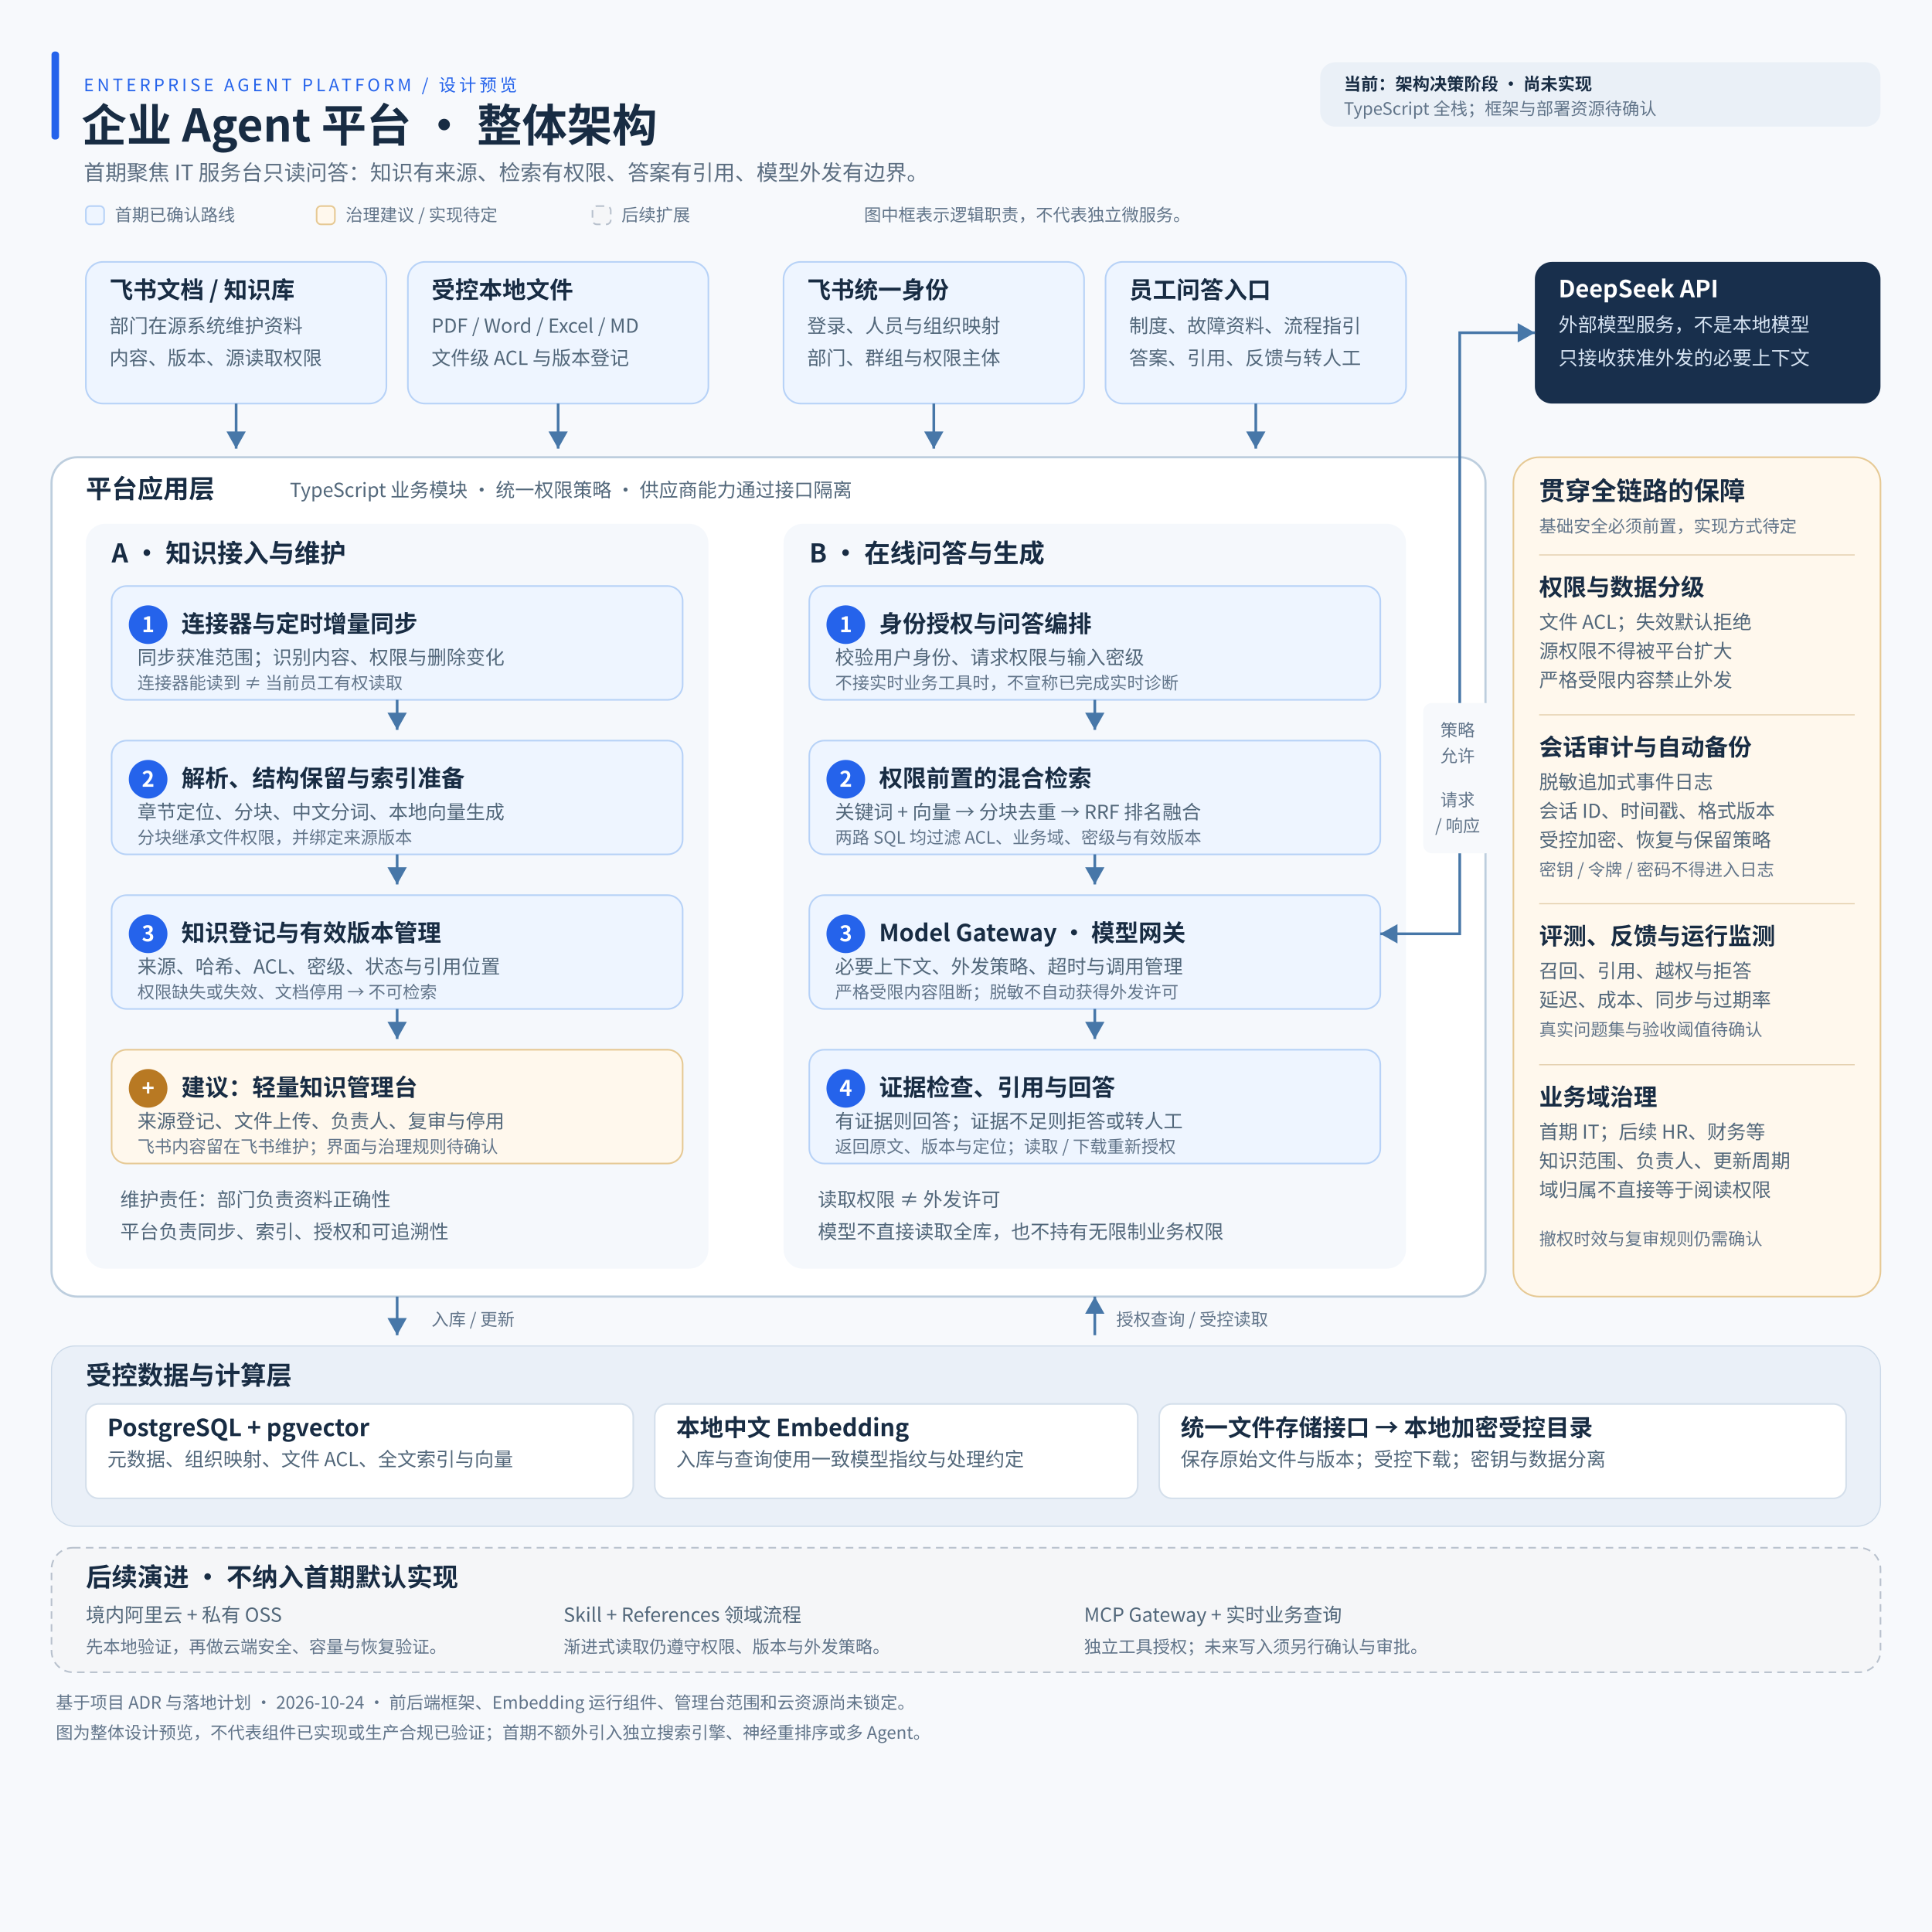
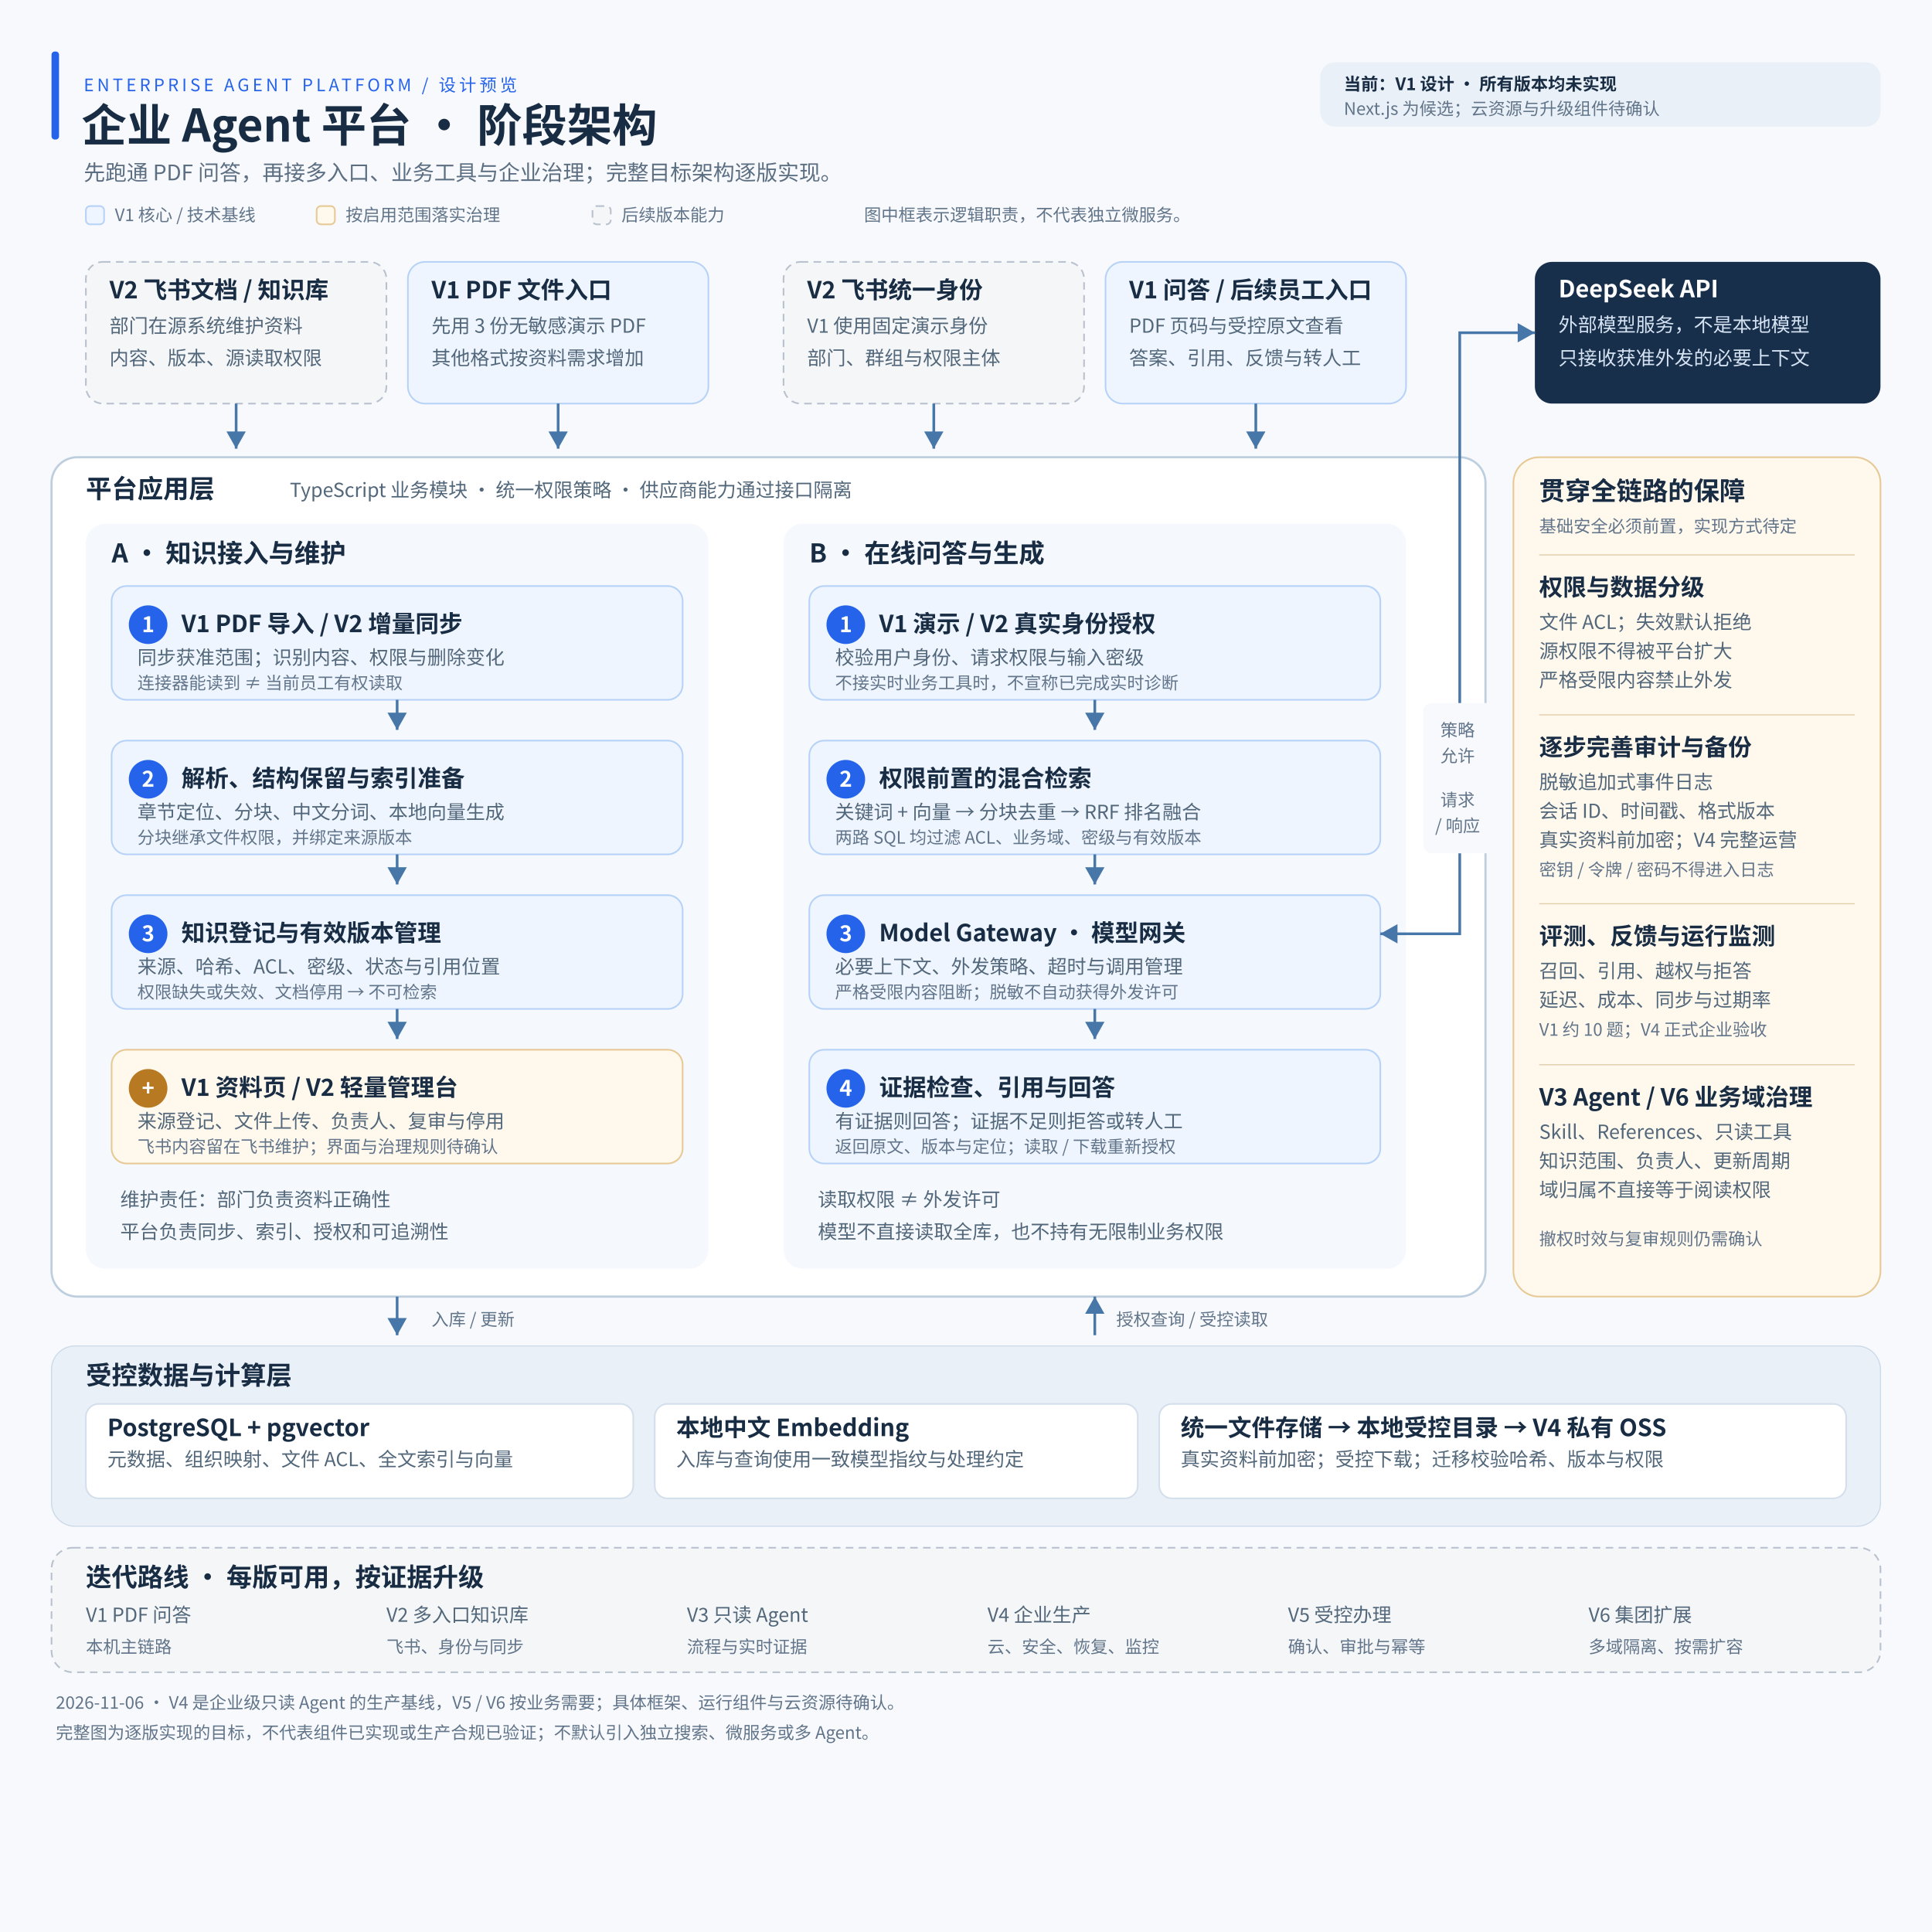
<svg xmlns="http://www.w3.org/2000/svg" width="1800" height="1800" viewBox="0 0 1800 1800" role="img" aria-labelledby="title desc">
  <defs>
    <style>
      text { font-family: "PingFang SC", "Microsoft YaHei", "Noto Sans CJK SC", sans-serif; fill: #182c43; }
      .title { font-size: 42px; font-weight: 700; }
      .subtitle { font-size: 20px; fill: #5c6e81; }
      .section { font-size: 24px; font-weight: 650; }
      .heading { font-size: 22px; font-weight: 650; }
      .body { font-size: 18px; fill: #52677a; }
      .small { font-size: 16px; fill: #617489; }
      .tag { font-size: 16px; font-weight: 600; }
      .number { font-size: 20px; font-weight: 700; fill: white; text-anchor: middle; }
      .card { fill: white; stroke: #d4dfeb; stroke-width: 1.5; }
      .blue { fill: #eef5ff; stroke: #b7d2f7; stroke-width: 1.5; }
      .amber { fill: #fff8ed; stroke: #e6c994; stroke-width: 1.5; }
      .future { fill: #f5f6f8; stroke: #b8c1cd; stroke-width: 1.5; stroke-dasharray: 7 5; }
      .flow { fill: none; stroke: #4777a8; stroke-width: 2.5; }
      .model-flow { fill: none; stroke: #4777a8; stroke-width: 2.5; }
    </style>
    <marker id="arrow" markerWidth="8" markerHeight="8" refX="7" refY="4" orient="auto">
      <path d="M0 0 L8 4 L0 8 Z" fill="#4777a8" />
    </marker>
    <marker id="start" markerWidth="8" markerHeight="8" refX="1" refY="4" orient="auto">
      <path d="M8 0 L0 4 L8 8 Z" fill="#4777a8" />
    </marker>
  </defs>
  <rect width="1800" height="1800" fill="#f7f9fc" />
  <rect x="48" y="48" width="7" height="82" rx="3" fill="#2563eb" />
  <text x="78" y="85" class="small" style="letter-spacing: 3px; fill: #2563eb;">ENTERPRISE AGENT PLATFORM / 设计预览</text>
-   <text x="76" y="132" class="title">企业 Agent 平台 · 整体架构</text>
-   <text x="78" y="168" class="subtitle">首期聚焦 IT 服务台只读问答：知识有来源、检索有权限、答案有引用、模型外发有边界。</text>
+   <text x="76" y="132" class="title">企业 Agent 平台 · 阶段架构</text>
+   <text x="78" y="168" class="subtitle">先跑通 PDF 问答，再接多入口、业务工具与企业治理；完整目标架构逐版实现。</text>
  <rect x="1230" y="58" width="522" height="60" rx="14" fill="#eaf0f7" />
-   <text x="1252" y="84" class="tag">当前：架构决策阶段 · 尚未实现</text>
-   <text x="1252" y="107" class="small">TypeScript 全栈；框架与部署资源待确认</text>
+   <text x="1252" y="84" class="tag">当前：V1 设计 · 所有版本均未实现</text>
+   <text x="1252" y="107" class="small">Next.js 为候选；云资源与升级组件待确认</text>
  <rect x="80" y="192" width="17" height="17" rx="4" class="blue" />
-   <text x="107" y="206" class="small">首期已确认路线</text>
+   <text x="107" y="206" class="small">V1 核心 / 技术基线</text>
  <rect x="295" y="192" width="17" height="17" rx="4" class="amber" />
-   <text x="322" y="206" class="small">治理建议 / 实现待定</text>
+   <text x="322" y="206" class="small">按启用范围落实治理</text>
  <rect x="552" y="192" width="17" height="17" rx="4" class="future" />
-   <text x="579" y="206" class="small">后续扩展</text>
+   <text x="579" y="206" class="small">后续版本能力</text>
  <text x="805" y="206" class="small">图中框表示逻辑职责，不代表独立微服务。</text>
-   <rect x="80" y="244" width="280" height="132" rx="16" class="blue" />
-   <text x="102" y="278" class="heading">飞书文档 / 知识库</text>
+   <rect x="80" y="244" width="280" height="132" rx="16" class="future" />
+   <text x="102" y="278" class="heading">V2 飞书文档 / 知识库</text>
  <text x="102" y="310" class="body">部门在源系统维护资料</text>
  <text x="102" y="340" class="body">内容、版本、源读取权限</text>
  <rect x="380" y="244" width="280" height="132" rx="16" class="blue" />
-   <text x="402" y="278" class="heading">受控本地文件</text>
-   <text x="402" y="310" class="body">PDF / Word / Excel / MD</text>
-   <text x="402" y="340" class="body">文件级 ACL 与版本登记</text>
-   <rect x="730" y="244" width="280" height="132" rx="16" class="blue" />
-   <text x="752" y="278" class="heading">飞书统一身份</text>
-   <text x="752" y="310" class="body">登录、人员与组织映射</text>
+   <text x="402" y="278" class="heading">V1 PDF 文件入口</text>
+   <text x="402" y="310" class="body">先用 3 份无敏感演示 PDF</text>
+   <text x="402" y="340" class="body">其他格式按资料需求增加</text>
+   <rect x="730" y="244" width="280" height="132" rx="16" class="future" />
+   <text x="752" y="278" class="heading">V2 飞书统一身份</text>
+   <text x="752" y="310" class="body">V1 使用固定演示身份</text>
  <text x="752" y="340" class="body">部门、群组与权限主体</text>
  <rect x="1030" y="244" width="280" height="132" rx="16" class="blue" />
-   <text x="1052" y="278" class="heading">员工问答入口</text>
-   <text x="1052" y="310" class="body">制度、故障资料、流程指引</text>
+   <text x="1052" y="278" class="heading">V1 问答 / 后续员工入口</text>
+   <text x="1052" y="310" class="body">PDF 页码与受控原文查看</text>
  <text x="1052" y="340" class="body">答案、引用、反馈与转人工</text>
  <rect x="1430" y="244" width="322" height="132" rx="16" fill="#182f4c" />
  <text x="1452" y="277" class="heading" style="fill: white;">DeepSeek API</text>
  <text x="1452" y="309" class="body" style="fill: #d6e3f2;">外部模型服务，不是本地模型</text>
  <text x="1452" y="340" class="body" style="fill: #d6e3f2;">只接收获准外发的必要上下文</text>
  <path d="M220 376 V418" class="flow" />
  <path d="M520 376 V418" class="flow" />
  <path d="M870 376 V418" class="flow" />
  <path d="M1170 376 V418" class="flow" />
  <rect x="48" y="426" width="1336" height="782" rx="24" fill="white" stroke="#bdcede" stroke-width="2" />
  <text x="80" y="464" class="section">平台应用层</text>
  <text x="270" y="463" class="body">TypeScript 业务模块 · 统一权限策略 · 供应商能力通过接口隔离</text>
  <rect x="80" y="488" width="580" height="694" rx="18" fill="#f5f8fc" />
  <rect x="730" y="488" width="580" height="694" rx="18" fill="#f5f8fc" />
  <text x="104" y="524" class="section">A · 知识接入与维护</text>
  <text x="754" y="524" class="section">B · 在线问答与生成</text>
  <rect x="104" y="546" width="532" height="106" rx="14" class="blue" />
  <circle cx="138" cy="582" r="18" fill="#2563eb" />
  <text x="138" y="589" class="number">1</text>
-   <text x="169" y="589" class="heading">连接器与定时增量同步</text>
+   <text x="169" y="589" class="heading">V1 PDF 导入 / V2 增量同步</text>
  <text x="128" y="619" class="body">同步获准范围；识别内容、权限与删除变化</text>
  <text x="128" y="642" class="small">连接器能读到 ≠ 当前员工有权读取</text>
  <path d="M370 652 V680" class="flow" />
  <rect x="104" y="690" width="532" height="106" rx="14" class="blue" />
  <circle cx="138" cy="726" r="18" fill="#2563eb" />
  <text x="138" y="733" class="number">2</text>
  <text x="169" y="733" class="heading">解析、结构保留与索引准备</text>
  <text x="128" y="763" class="body">章节定位、分块、中文分词、本地向量生成</text>
  <text x="128" y="786" class="small">分块继承文件权限，并绑定来源版本</text>
  <path d="M370 796 V824" class="flow" />
  <rect x="104" y="834" width="532" height="106" rx="14" class="blue" />
  <circle cx="138" cy="870" r="18" fill="#2563eb" />
  <text x="138" y="877" class="number">3</text>
  <text x="169" y="877" class="heading">知识登记与有效版本管理</text>
  <text x="128" y="907" class="body">来源、哈希、ACL、密级、状态与引用位置</text>
  <text x="128" y="930" class="small">权限缺失或失效、文档停用 → 不可检索</text>
  <path d="M370 940 V968" class="flow" />
  <rect x="104" y="978" width="532" height="106" rx="14" class="amber" />
  <circle cx="138" cy="1014" r="18" fill="#b87923" />
  <text x="138" y="1021" class="number">+</text>
-   <text x="169" y="1021" class="heading">建议：轻量知识管理台</text>
+   <text x="169" y="1021" class="heading">V1 资料页 / V2 轻量管理台</text>
  <text x="128" y="1051" class="body">来源登记、文件上传、负责人、复审与停用</text>
  <text x="128" y="1074" class="small">飞书内容留在飞书维护；界面与治理规则待确认</text>
  <text x="112" y="1124" class="body">维护责任：部门负责资料正确性</text>
  <text x="112" y="1154" class="body">平台负责同步、索引、授权和可追溯性</text>
  <rect x="754" y="546" width="532" height="106" rx="14" class="blue" />
  <circle cx="788" cy="582" r="18" fill="#2563eb" />
  <text x="788" y="589" class="number">1</text>
-   <text x="819" y="589" class="heading">身份授权与问答编排</text>
+   <text x="819" y="589" class="heading">V1 演示 / V2 真实身份授权</text>
  <text x="778" y="619" class="body">校验用户身份、请求权限与输入密级</text>
  <text x="778" y="642" class="small">不接实时业务工具时，不宣称已完成实时诊断</text>
  <path d="M1020 652 V680" class="flow" />
  <rect x="754" y="690" width="532" height="106" rx="14" class="blue" />
  <circle cx="788" cy="726" r="18" fill="#2563eb" />
  <text x="788" y="733" class="number">2</text>
  <text x="819" y="733" class="heading">权限前置的混合检索</text>
  <text x="778" y="763" class="body">关键词 + 向量 → 分块去重 → RRF 排名融合</text>
  <text x="778" y="786" class="small">两路 SQL 均过滤 ACL、业务域、密级与有效版本</text>
  <path d="M1020 796 V824" class="flow" />
  <rect x="754" y="834" width="532" height="106" rx="14" class="blue" />
  <circle cx="788" cy="870" r="18" fill="#2563eb" />
  <text x="788" y="877" class="number">3</text>
  <text x="819" y="877" class="heading">Model Gateway · 模型网关</text>
  <text x="778" y="907" class="body">必要上下文、外发策略、超时与调用管理</text>
  <text x="778" y="930" class="small">严格受限内容阻断；脱敏不自动获得外发许可</text>
  <path d="M1286 870 H1360 V310 H1430" class="model-flow" />
  <rect x="1326" y="655" width="66" height="140" rx="8" fill="#f7f9fc" />
  <text x="1358" y="686" class="small" text-anchor="middle">策略</text>
  <text x="1358" y="710" class="small" text-anchor="middle">允许</text>
  <text x="1358" y="751" class="small" text-anchor="middle">请求</text>
  <text x="1358" y="775" class="small" text-anchor="middle">/ 响应</text>
  <path d="M1020 940 V968" class="flow" />
  <rect x="754" y="978" width="532" height="106" rx="14" class="blue" />
  <circle cx="788" cy="1014" r="18" fill="#2563eb" />
  <text x="788" y="1021" class="number">4</text>
  <text x="819" y="1021" class="heading">证据检查、引用与回答</text>
  <text x="778" y="1051" class="body">有证据则回答；证据不足则拒答或转人工</text>
  <text x="778" y="1074" class="small">返回原文、版本与定位；读取 / 下载重新授权</text>
  <text x="762" y="1124" class="body">读取权限 ≠ 外发许可</text>
  <text x="762" y="1154" class="body">模型不直接读取全库，也不持有无限制业务权限</text>
  <rect x="1410" y="426" width="342" height="782" rx="24" class="amber" />
  <text x="1434" y="466" class="section">贯穿全链路的保障</text>
  <text x="1434" y="496" class="small">基础安全必须前置，实现方式待定</text>
  <path d="M1434 517 H1728" stroke="#e2cda9" />
  <text x="1434" y="555" class="heading">权限与数据分级</text>
  <text x="1434" y="586" class="body">文件 ACL；失效默认拒绝</text>
  <text x="1434" y="613" class="body">源权限不得被平台扩大</text>
  <text x="1434" y="640" class="body">严格受限内容禁止外发</text>
  <path d="M1434 666 H1728" stroke="#e2cda9" />
-   <text x="1434" y="704" class="heading">会话审计与自动备份</text>
+   <text x="1434" y="704" class="heading">逐步完善审计与备份</text>
  <text x="1434" y="735" class="body">脱敏追加式事件日志</text>
  <text x="1434" y="762" class="body">会话 ID、时间戳、格式版本</text>
-   <text x="1434" y="789" class="body">受控加密、恢复与保留策略</text>
+   <text x="1434" y="789" class="body">真实资料前加密；V4 完整运营</text>
  <text x="1434" y="816" class="small">密钥 / 令牌 / 密码不得进入日志</text>
  <path d="M1434 842 H1728" stroke="#e2cda9" />
  <text x="1434" y="880" class="heading">评测、反馈与运行监测</text>
  <text x="1434" y="911" class="body">召回、引用、越权与拒答</text>
  <text x="1434" y="938" class="body">延迟、成本、同步与过期率</text>
-   <text x="1434" y="965" class="small">真实问题集与验收阈值待确认</text>
+   <text x="1434" y="965" class="small">V1 约 10 题；V4 正式企业验收</text>
  <path d="M1434 992 H1728" stroke="#e2cda9" />
-   <text x="1434" y="1030" class="heading">业务域治理</text>
-   <text x="1434" y="1061" class="body">首期 IT；后续 HR、财务等</text>
+   <text x="1434" y="1030" class="heading">V3 Agent / V6 业务域治理</text>
+   <text x="1434" y="1061" class="body">Skill、References、只读工具</text>
  <text x="1434" y="1088" class="body">知识范围、负责人、更新周期</text>
  <text x="1434" y="1115" class="body">域归属不直接等于阅读权限</text>
  <text x="1434" y="1160" class="small">撤权时效与复审规则仍需确认</text>
  <path d="M370 1208 V1244" class="flow" />
  <path d="M1020 1244 V1208" class="flow" />
  <text x="402" y="1235" class="small">入库 / 更新</text>
  <text x="1040" y="1235" class="small">授权查询 / 受控读取</text>
  <rect x="48" y="1254" width="1704" height="168" rx="22" fill="#eaf0f8" stroke="#cbd9e8" />
  <text x="80" y="1290" class="section">受控数据与计算层</text>
  <rect x="80" y="1308" width="510" height="88" rx="12" class="card" />
  <text x="100" y="1338" class="heading">PostgreSQL + pgvector</text>
  <text x="100" y="1366" class="body">元数据、组织映射、文件 ACL、全文索引与向量</text>
  <rect x="610" y="1308" width="450" height="88" rx="12" class="card" />
  <text x="630" y="1338" class="heading">本地中文 Embedding</text>
  <text x="630" y="1366" class="body">入库与查询使用一致模型指纹与处理约定</text>
  <rect x="1080" y="1308" width="640" height="88" rx="12" class="card" />
-   <text x="1100" y="1338" class="heading">统一文件存储接口 → 本地加密受控目录</text>
-   <text x="1100" y="1366" class="body">保存原始文件与版本；受控下载；密钥与数据分离</text>
+   <text x="1100" y="1338" class="heading">统一文件存储 → 本地受控目录 → V4 私有 OSS</text>
+   <text x="1100" y="1366" class="body">真实资料前加密；受控下载；迁移校验哈希、版本与权限</text>
  <rect x="48" y="1442" width="1704" height="116" rx="20" class="future" />
-   <text x="80" y="1478" class="section">后续演进 · 不纳入首期默认实现</text>
-   <text x="80" y="1511" class="body">境内阿里云 + 私有 OSS</text>
-   <text x="525" y="1511" class="body">Skill + References 领域流程</text>
-   <text x="1010" y="1511" class="body">MCP Gateway + 实时业务查询</text>
-   <text x="80" y="1540" class="small">先本地验证，再做云端安全、容量与恢复验证。</text>
-   <text x="525" y="1540" class="small">渐进式读取仍遵守权限、版本与外发策略。</text>
-   <text x="1010" y="1540" class="small">独立工具授权；未来写入须另行确认与审批。</text>
-   <text x="52" y="1592" class="small">基于项目 ADR 与落地计划 · 2026-10-24 · 前后端框架、Embedding 运行组件、管理台范围和云资源尚未锁定。</text>
-   <text x="52" y="1620" class="small">图为整体设计预览，不代表组件已实现或生产合规已验证；首期不额外引入独立搜索引擎、神经重排序或多 Agent。</text>
+   <text x="80" y="1478" class="section">迭代路线 · 每版可用，按证据升级</text>
+   <text x="80" y="1511" class="body">V1 PDF 问答</text>
+   <text x="360" y="1511" class="body">V2 多入口知识库</text>
+   <text x="640" y="1511" class="body">V3 只读 Agent</text>
+   <text x="920" y="1511" class="body">V4 企业生产</text>
+   <text x="1200" y="1511" class="body">V5 受控办理</text>
+   <text x="1480" y="1511" class="body">V6 集团扩展</text>
+   <text x="80" y="1540" class="small">本机主链路</text>
+   <text x="360" y="1540" class="small">飞书、身份与同步</text>
+   <text x="640" y="1540" class="small">流程与实时证据</text>
+   <text x="920" y="1540" class="small">云、安全、恢复、监控</text>
+   <text x="1200" y="1540" class="small">确认、审批与幂等</text>
+   <text x="1480" y="1540" class="small">多域隔离、按需扩容</text>
+   <text x="52" y="1592" class="small">2026-11-06 · V4 是企业级只读 Agent 的生产基线，V5 / V6 按业务需要；具体框架、运行组件与云资源待确认。</text>
+   <text x="52" y="1620" class="small">完整图为逐版实现的目标，不代表组件已实现或生产合规已验证；不默认引入独立搜索、微服务或多 Agent。</text>
  <g fill="#4777a8">
    <path d="M211 402 L220 418 L229 402 Z" />
    <path d="M511 402 L520 418 L529 402 Z" />
    <path d="M861 402 L870 418 L879 402 Z" />
    <path d="M1161 402 L1170 418 L1179 402 Z" />
    <path d="M361 664 L370 680 L379 664 Z" />
    <path d="M361 808 L370 824 L379 808 Z" />
    <path d="M361 952 L370 968 L379 952 Z" />
    <path d="M1011 664 L1020 680 L1029 664 Z" />
    <path d="M1011 808 L1020 824 L1029 808 Z" />
    <path d="M1011 952 L1020 968 L1029 952 Z" />
    <path d="M1414 301 L1430 310 L1414 319 Z" />
    <path d="M1302 861 L1286 870 L1302 879 Z" />
    <path d="M361 1228 L370 1244 L379 1228 Z" />
    <path d="M1011 1224 L1020 1208 L1029 1224 Z" />
  </g>
</svg>
